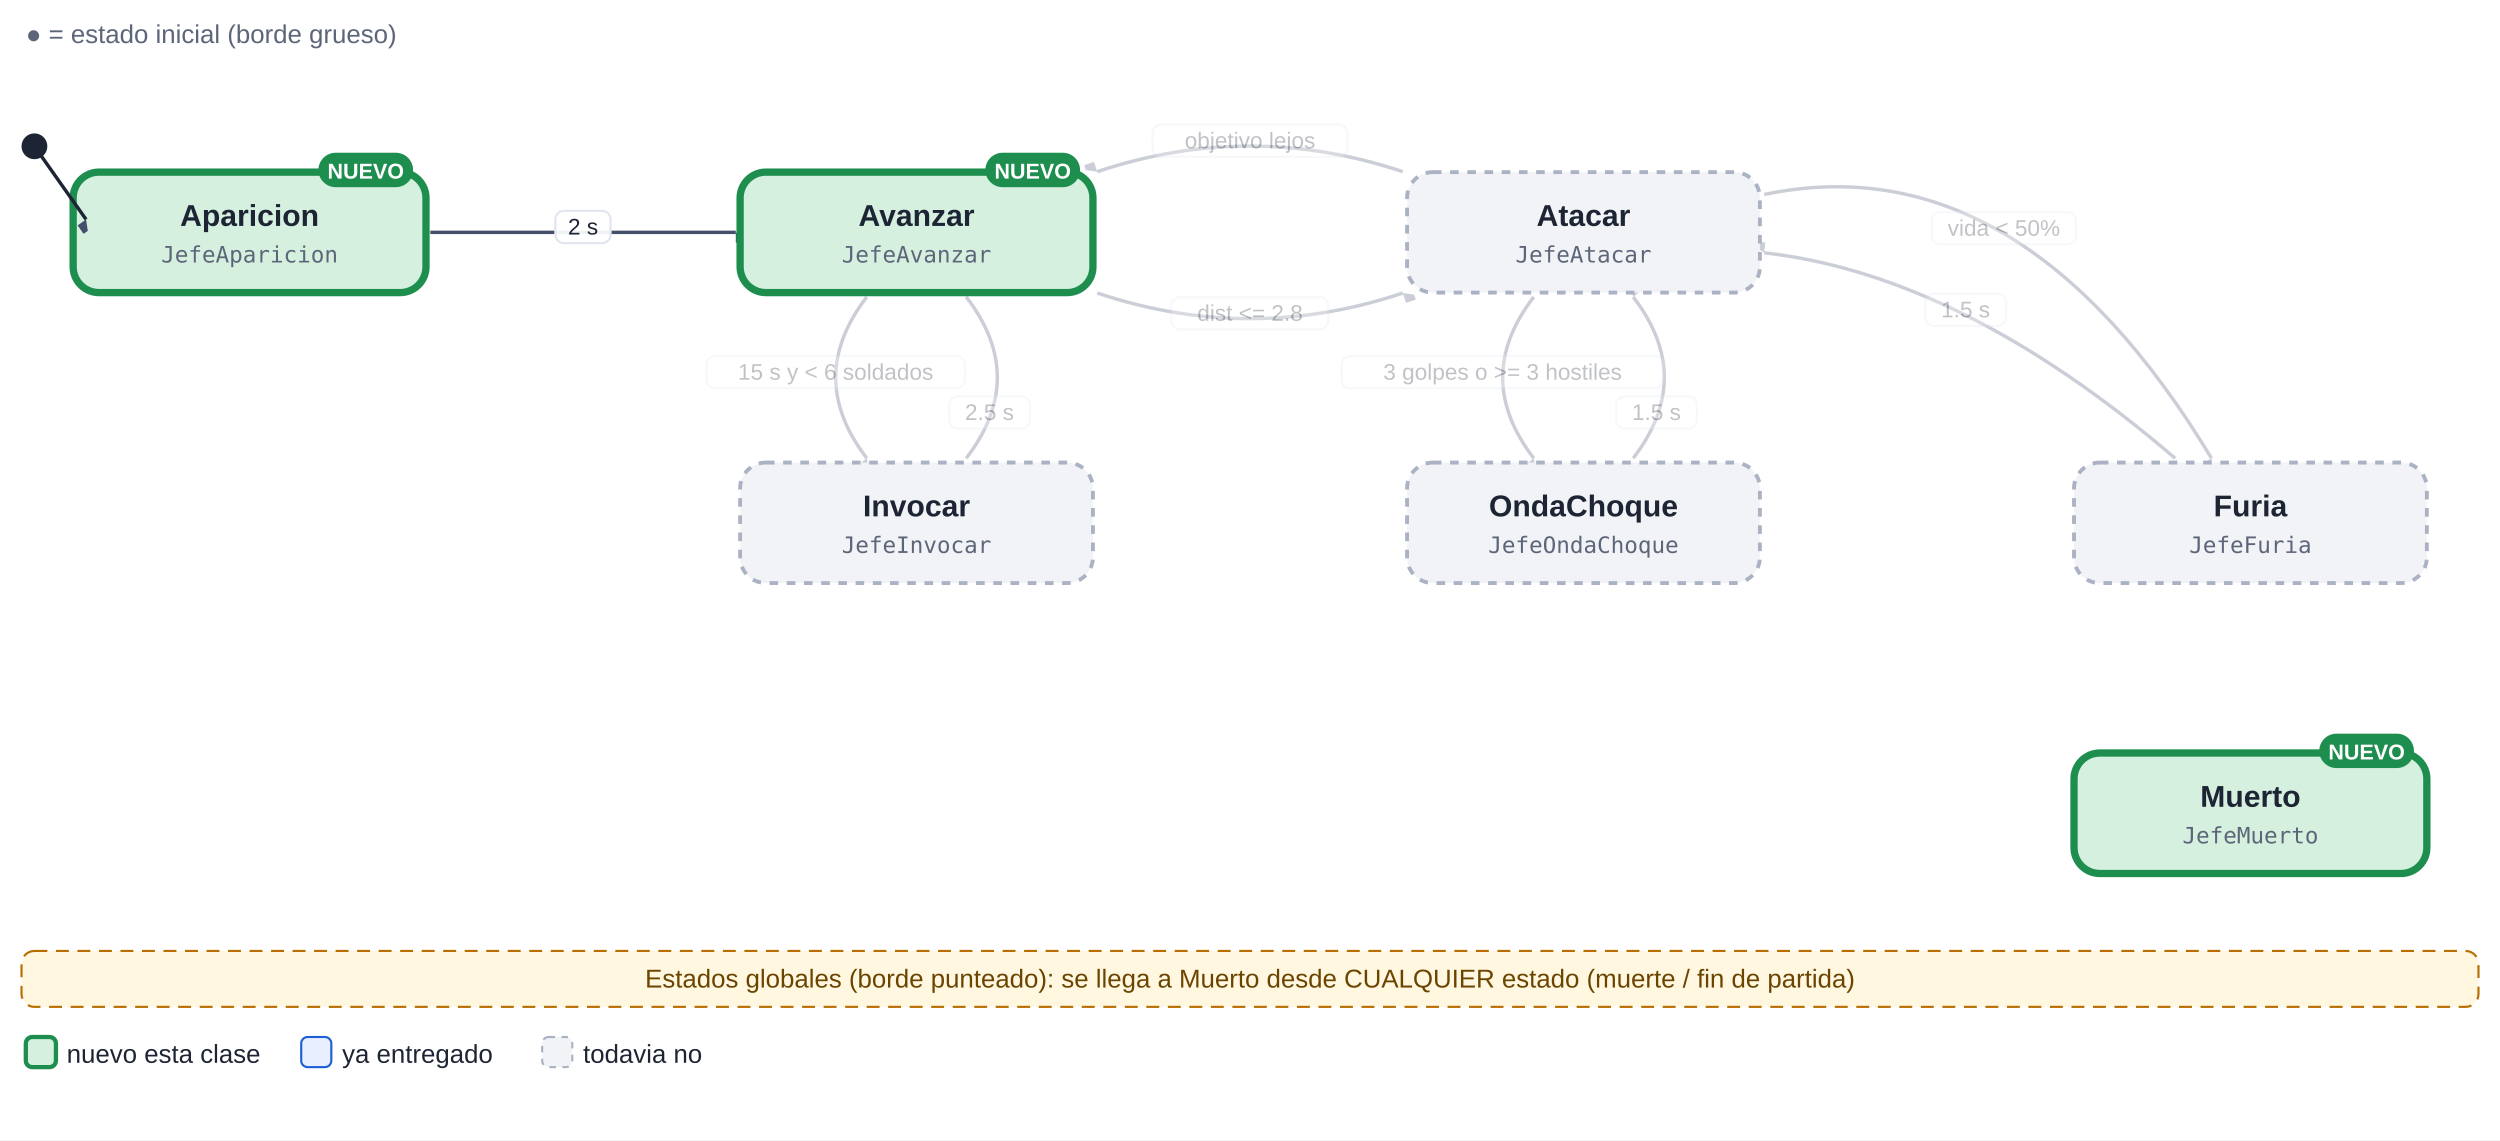
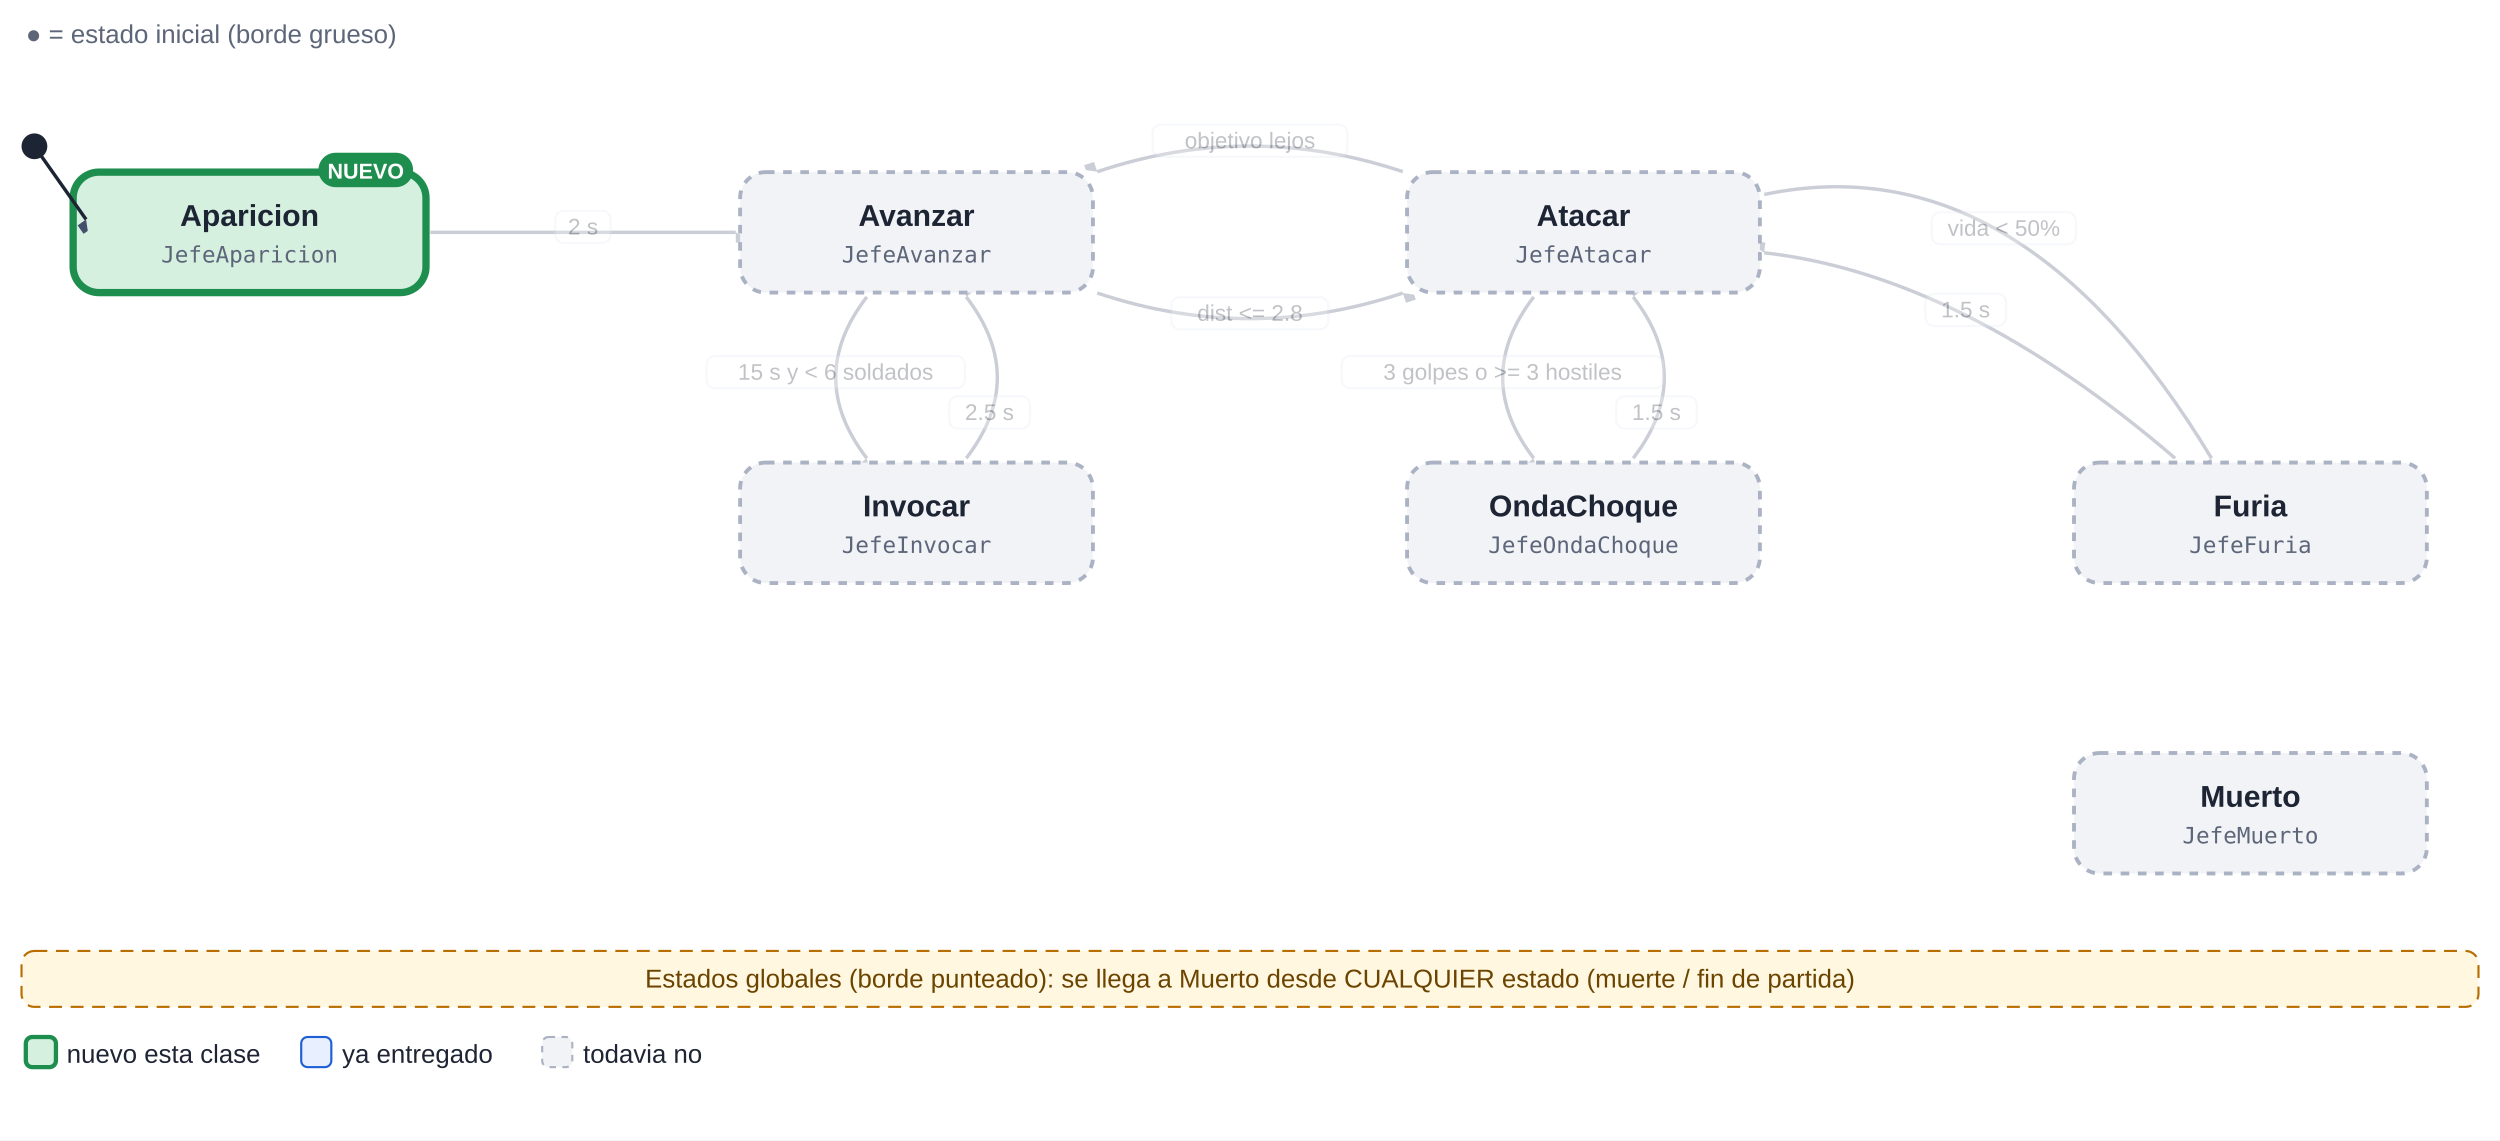
<svg xmlns="http://www.w3.org/2000/svg" viewBox="0 0 1162 530" width="1162" height="530" aria-label="Diagrama de estados de Jefe (final de la oleada 5)" role="img">
  <rect x="0" y="0" width="1162" height="530" fill="#ffffff" />
  <defs>
    <marker id="d3" markerheight="8" markerwidth="8" orient="auto-start-reverse" refx="9" refy="5" viewbox="0 0 10 10">
      <path d="M0,0 L10,5 L0,10 z" fill="#44506b" />
    </marker>
  </defs>
-   <path d="M200.0,108.0 L342.0,108.0" fill="none" marker-end="url(#d3)" stroke="#44506b" stroke-width="1.6" />
+   <path d="M200.0,108.0 L342.0,108.0" fill="none" marker-end="url(#d3)" opacity=".28" stroke="#44506b" stroke-width="1.6" />
  <path d="M510.0,136.2 Q581.0,160.0 652.0,136.2" fill="none" marker-end="url(#d3)" opacity=".28" stroke="#44506b" stroke-width="1.6" />
  <path d="M652.0,79.8 Q581.0,56.0 510.0,79.8" fill="none" marker-end="url(#d3)" opacity=".28" stroke="#44506b" stroke-width="1.6" />
  <path d="M402.9,138.0 Q374.0,175.5 402.9,213.0" fill="none" marker-end="url(#d3)" opacity=".28" stroke="#44506b" stroke-width="1.6" />
  <path d="M449.1,213.0 Q478.0,175.5 449.1,138.0" fill="none" marker-end="url(#d3)" opacity=".28" stroke="#44506b" stroke-width="1.6" />
  <path d="M712.9,138.0 Q684.0,175.5 712.9,213.0" fill="none" marker-end="url(#d3)" opacity=".28" stroke="#44506b" stroke-width="1.6" />
  <path d="M759.1,213.0 Q788.0,175.5 759.1,138.0" fill="none" marker-end="url(#d3)" opacity=".28" stroke="#44506b" stroke-width="1.6" />
  <path d="M820.0,90.4 Q938.9,65.5 1027.9,213.0" fill="none" marker-end="url(#d3)" opacity=".28" stroke="#44506b" stroke-width="1.6" />
  <path d="M1011.0,213.0 Q911.8,127.8 820.0,117.5" fill="none" marker-end="url(#d3)" opacity=".28" stroke="#44506b" stroke-width="1.6" />
  <rect fill="#d6f0e0" height="56" rx="12" stroke="#1e8e4e" stroke-width="3.4" width="164" x="34.0" y="80.0" />
  <rect fill="#1e8e4e" height="16" rx="8" width="44" x="148.0" y="71.0" />
  <text fill="#fff" font-family="system-ui,Arial,sans-serif" font-size="10" font-weight="700" text-anchor="middle" x="170.0" y="83.0">NUEVO</text>
  <text fill="#1d2433" font-family="system-ui,Arial,sans-serif" font-size="14" font-weight="700" text-anchor="middle" x="116.0" y="105.0">Aparicion</text>
  <text fill="#5d6679" font-family="ui-monospace,Consolas,monospace" font-size="10.5" text-anchor="middle" x="116.0" y="122.0">JefeAparicion</text>
  <circle cx="16.0" cy="68.0" fill="#1d2433" r="6" />
  <path d="M16.0,68.0 L40.0,102.0" marker-end="url(#d3)" stroke="#1d2433" stroke-width="1.6" />
-   <rect fill="#d6f0e0" height="56" rx="12" stroke="#1e8e4e" stroke-width="3.4" width="164" x="344.0" y="80.0" />
-   <rect fill="#1e8e4e" height="16" rx="8" width="44" x="458.0" y="71.0" />
-   <text fill="#fff" font-family="system-ui,Arial,sans-serif" font-size="10" font-weight="700" text-anchor="middle" x="480.0" y="83.0">NUEVO</text>
+   <rect fill="#f1f3f7" height="56" rx="12" stroke="#aab2c3" stroke-dasharray="4 4" stroke-width="1.8" width="164" x="344.0" y="80.0" />
  <text fill="#1d2433" font-family="system-ui,Arial,sans-serif" font-size="14" font-weight="700" text-anchor="middle" x="426.0" y="105.0">Avanzar</text>
  <text fill="#5d6679" font-family="ui-monospace,Consolas,monospace" font-size="10.5" text-anchor="middle" x="426.0" y="122.0">JefeAvanzar</text>
  <rect fill="#f1f3f7" height="56" rx="12" stroke="#aab2c3" stroke-dasharray="4 4" stroke-width="1.8" width="164" x="654.0" y="80.0" />
  <text fill="#1d2433" font-family="system-ui,Arial,sans-serif" font-size="14" font-weight="700" text-anchor="middle" x="736.0" y="105.0">Atacar</text>
  <text fill="#5d6679" font-family="ui-monospace,Consolas,monospace" font-size="10.5" text-anchor="middle" x="736.0" y="122.0">JefeAtacar</text>
  <rect fill="#f1f3f7" height="56" rx="12" stroke="#aab2c3" stroke-dasharray="4 4" stroke-width="1.8" width="164" x="344.0" y="215.0" />
  <text fill="#1d2433" font-family="system-ui,Arial,sans-serif" font-size="14" font-weight="700" text-anchor="middle" x="426.0" y="240.0">Invocar</text>
  <text fill="#5d6679" font-family="ui-monospace,Consolas,monospace" font-size="10.5" text-anchor="middle" x="426.0" y="257.0">JefeInvocar</text>
  <rect fill="#f1f3f7" height="56" rx="12" stroke="#aab2c3" stroke-dasharray="4 4" stroke-width="1.8" width="164" x="654.0" y="215.0" />
  <text fill="#1d2433" font-family="system-ui,Arial,sans-serif" font-size="14" font-weight="700" text-anchor="middle" x="736.0" y="240.0">OndaChoque</text>
  <text fill="#5d6679" font-family="ui-monospace,Consolas,monospace" font-size="10.5" text-anchor="middle" x="736.0" y="257.0">JefeOndaChoque</text>
  <rect fill="#f1f3f7" height="56" rx="12" stroke="#aab2c3" stroke-dasharray="4 4" stroke-width="1.8" width="164" x="964.0" y="215.0" />
  <text fill="#1d2433" font-family="system-ui,Arial,sans-serif" font-size="14" font-weight="700" text-anchor="middle" x="1046.0" y="240.0">Furia</text>
  <text fill="#5d6679" font-family="ui-monospace,Consolas,monospace" font-size="10.5" text-anchor="middle" x="1046.0" y="257.0">JefeFuria</text>
-   <rect fill="#d6f0e0" height="56" rx="12" stroke="#1e8e4e" stroke-width="3.4" width="164" x="964.0" y="350.0" />
-   <rect fill="#1e8e4e" height="16" rx="8" width="44" x="1078.0" y="341.0" />
-   <text fill="#fff" font-family="system-ui,Arial,sans-serif" font-size="10" font-weight="700" text-anchor="middle" x="1100.0" y="353.0">NUEVO</text>
+   <rect fill="#f1f3f7" height="56" rx="12" stroke="#aab2c3" stroke-dasharray="4 4" stroke-width="1.8" width="164" x="964.0" y="350.0" />
  <text fill="#1d2433" font-family="system-ui,Arial,sans-serif" font-size="14" font-weight="700" text-anchor="middle" x="1046.0" y="375.0">Muerto</text>
  <text fill="#5d6679" font-family="ui-monospace,Consolas,monospace" font-size="10.5" text-anchor="middle" x="1046.0" y="392.0">JefeMuerto</text>
-   <rect fill="#fff" fill-opacity=".92" height="15" rx="4" stroke="#e1e5ef" width="25.7" x="258.1" y="98.0" />
-   <text fill="#1d2433" font-family="system-ui,Arial,sans-serif" font-size="10.5" text-anchor="middle" x="271.0" y="109.0">2 s</text>
+   <g opacity=".28">
+     <rect fill="#fff" fill-opacity=".92" height="15" rx="4" stroke="#e1e5ef" width="25.7" x="258.1" y="98.0" />
+     <text fill="#1d2433" font-family="system-ui,Arial,sans-serif" font-size="10.5" text-anchor="middle" x="271.0" y="109.0">2 s</text>
+   </g>
  <g opacity=".28">
    <rect fill="#fff" fill-opacity=".92" height="15" rx="4" stroke="#e1e5ef" width="72.9" x="544.5" y="138.1" />
    <text fill="#1d2433" font-family="system-ui,Arial,sans-serif" font-size="10.5" text-anchor="middle" x="581.0" y="149.1">dist &lt;= 2.8</text>
  </g>
  <g opacity=".28">
    <rect fill="#fff" fill-opacity=".92" height="15" rx="4" stroke="#e1e5ef" width="90.6" x="535.7" y="57.9" />
    <text fill="#1d2433" font-family="system-ui,Arial,sans-serif" font-size="10.5" text-anchor="middle" x="581.0" y="68.9">objetivo lejos</text>
  </g>
  <g opacity=".28">
    <rect fill="#fff" fill-opacity=".92" height="15" rx="4" stroke="#e1e5ef" width="120.1" x="328.4" y="165.5" />
    <text fill="#1d2433" font-family="system-ui,Arial,sans-serif" font-size="10.5" text-anchor="middle" x="388.4" y="176.5">15 s y &lt; 6 soldados</text>
  </g>
  <g opacity=".28">
    <rect fill="#fff" fill-opacity=".92" height="15" rx="4" stroke="#e1e5ef" width="37.5" x="441.2" y="184.2" />
    <text fill="#1d2433" font-family="system-ui,Arial,sans-serif" font-size="10.5" text-anchor="middle" x="459.9" y="195.2">2.5 s</text>
  </g>
  <g opacity=".28">
    <rect fill="#fff" fill-opacity=".92" height="15" rx="4" stroke="#e1e5ef" width="149.6" x="623.6" y="165.5" />
    <text fill="#1d2433" font-family="system-ui,Arial,sans-serif" font-size="10.5" text-anchor="middle" x="698.4" y="176.5">3 golpes o &gt;= 3 hostiles</text>
  </g>
  <g opacity=".28">
    <rect fill="#fff" fill-opacity=".92" height="15" rx="4" stroke="#e1e5ef" width="37.5" x="751.2" y="184.2" />
    <text fill="#1d2433" font-family="system-ui,Arial,sans-serif" font-size="10.5" text-anchor="middle" x="769.9" y="195.2">1.5 s</text>
  </g>
  <g opacity=".28">
    <rect fill="#fff" fill-opacity=".92" height="15" rx="4" stroke="#e1e5ef" width="67.0" x="897.9" y="98.6" />
    <text fill="#1d2433" font-family="system-ui,Arial,sans-serif" font-size="10.5" text-anchor="middle" x="931.4" y="109.6">vida &lt; 50%</text>
  </g>
  <g opacity=".28">
    <rect fill="#fff" fill-opacity=".92" height="15" rx="4" stroke="#e1e5ef" width="37.5" x="894.9" y="136.5" />
    <text fill="#1d2433" font-family="system-ui,Arial,sans-serif" font-size="10.5" text-anchor="middle" x="913.6" y="147.5">1.5 s</text>
  </g>
  <rect fill="#fff7e0" height="26" rx="6" stroke="#b86e00" stroke-dasharray="6 4" width="1142" x="10" y="442" />
  <text fill="#6b4400" font-family="system-ui,Arial,sans-serif" font-size="12" text-anchor="middle" x="581" y="459">Estados globales (borde punteado): se llega a Muerto desde CUALQUIER estado (muerte / fin de partida)</text>
  <text fill="#5d6679" font-family="system-ui,Arial,sans-serif" font-size="12" x="12" y="20">● = estado inicial (borde grueso)</text>
  <rect fill="#d6f0e0" height="14" rx="3" stroke="#1e8e4e" stroke-width="2" width="14" x="12" y="482" />
  <text fill="#1d2433" font-family="system-ui,Arial,sans-serif" font-size="12" x="31" y="494">nuevo esta clase</text>
  <rect fill="#e8f0ff" height="14" rx="3" stroke="#1f5fd6" width="14" x="140" y="482" />
  <text fill="#1d2433" font-family="system-ui,Arial,sans-serif" font-size="12" x="159" y="494">ya entregado</text>
  <rect fill="#f1f3f7" height="14" rx="3" stroke="#aab2c3" stroke-dasharray="3 3" width="14" x="252" y="482" />
  <text fill="#1d2433" font-family="system-ui,Arial,sans-serif" font-size="12" x="271" y="494">todavia no</text>
</svg>
